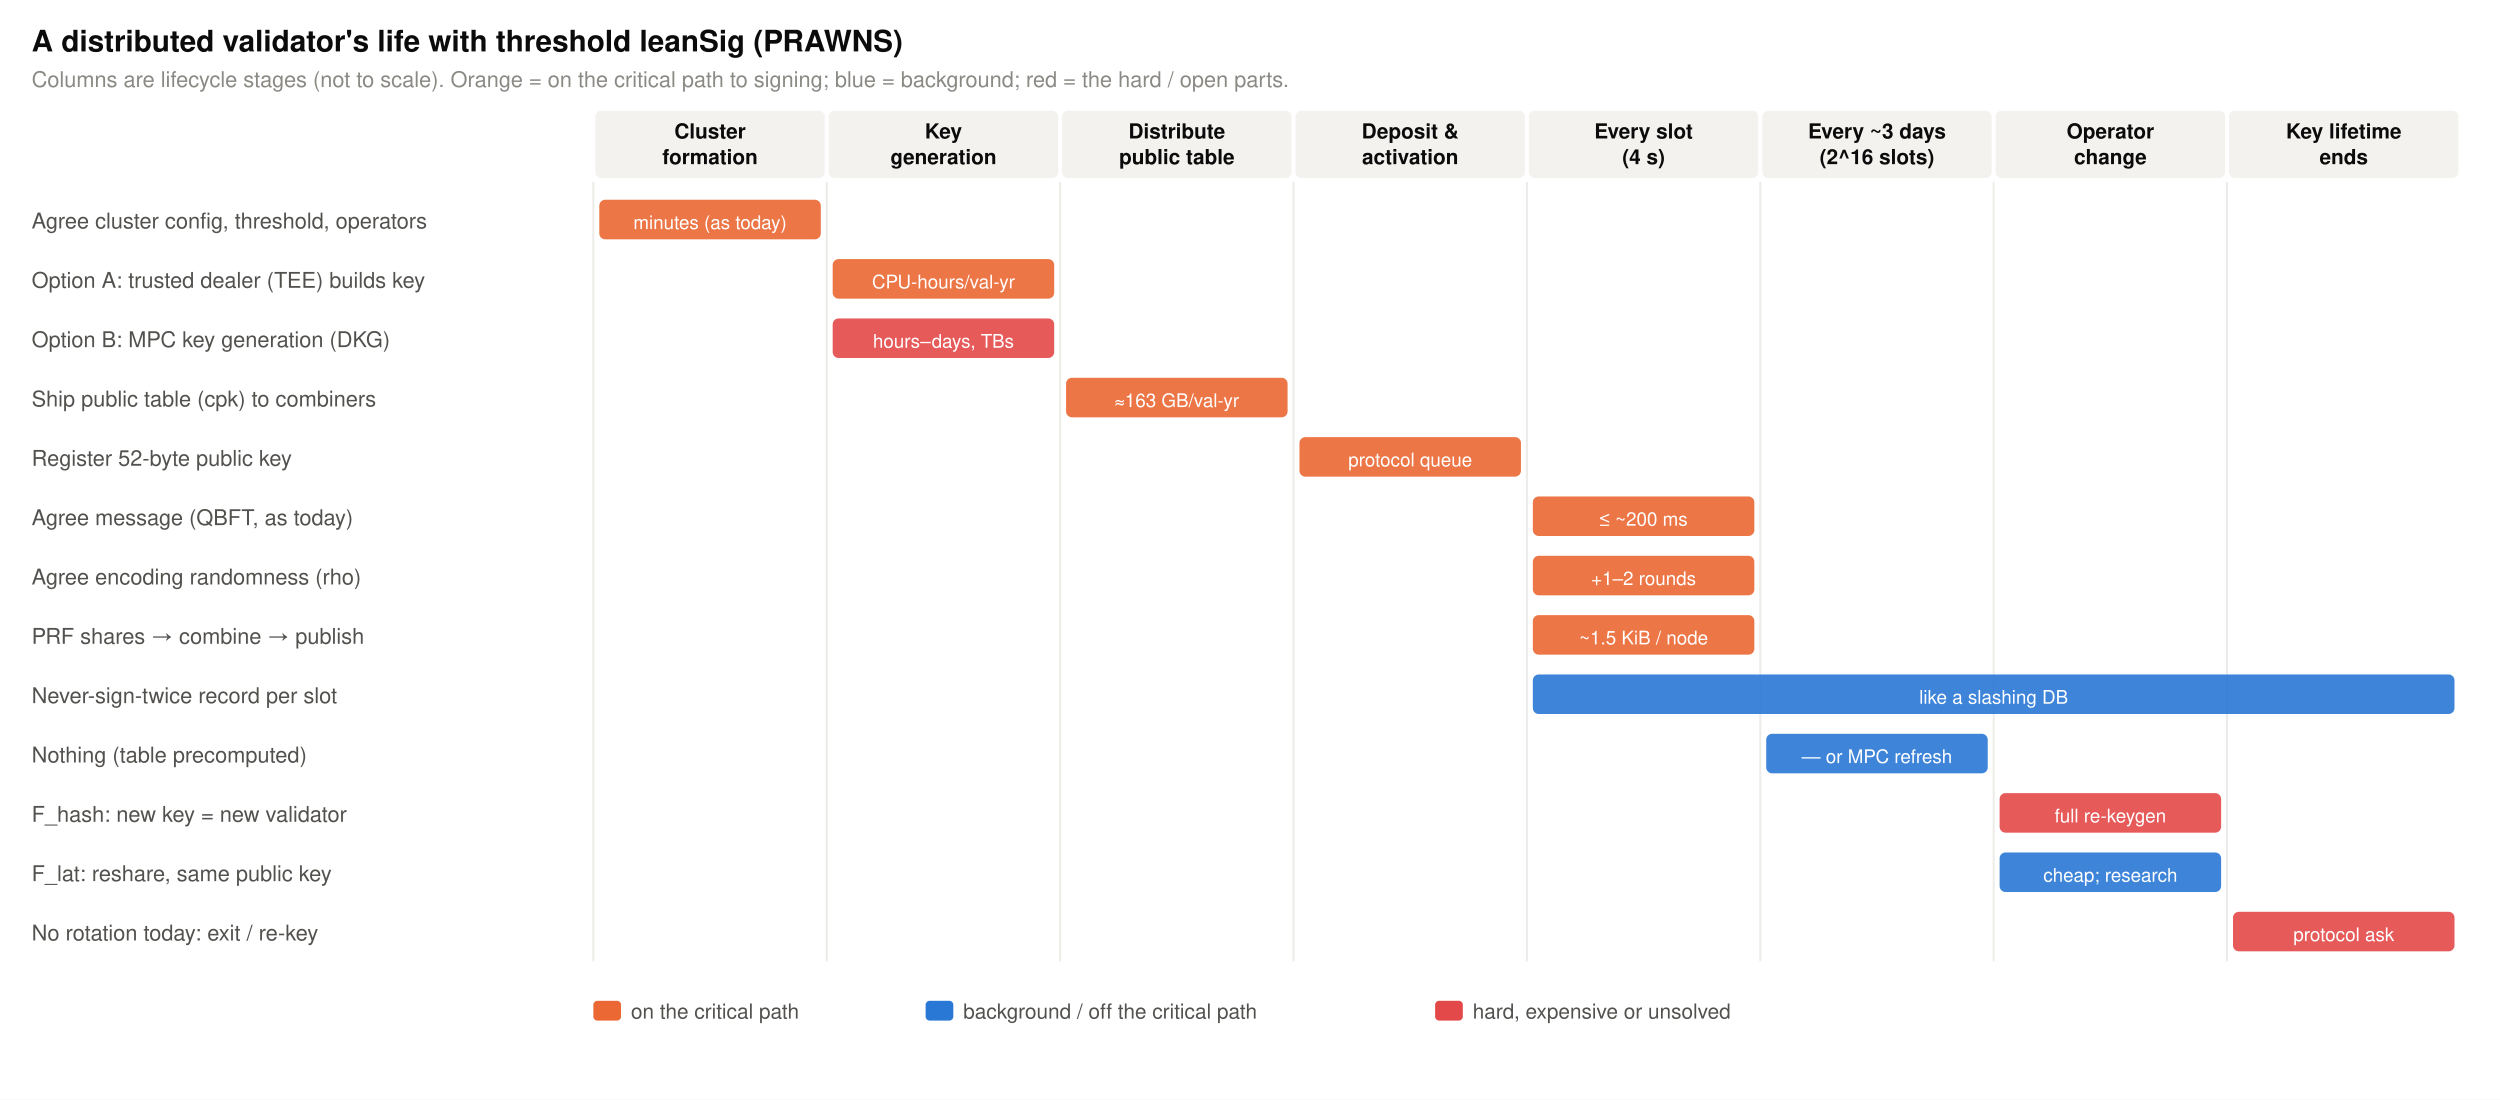
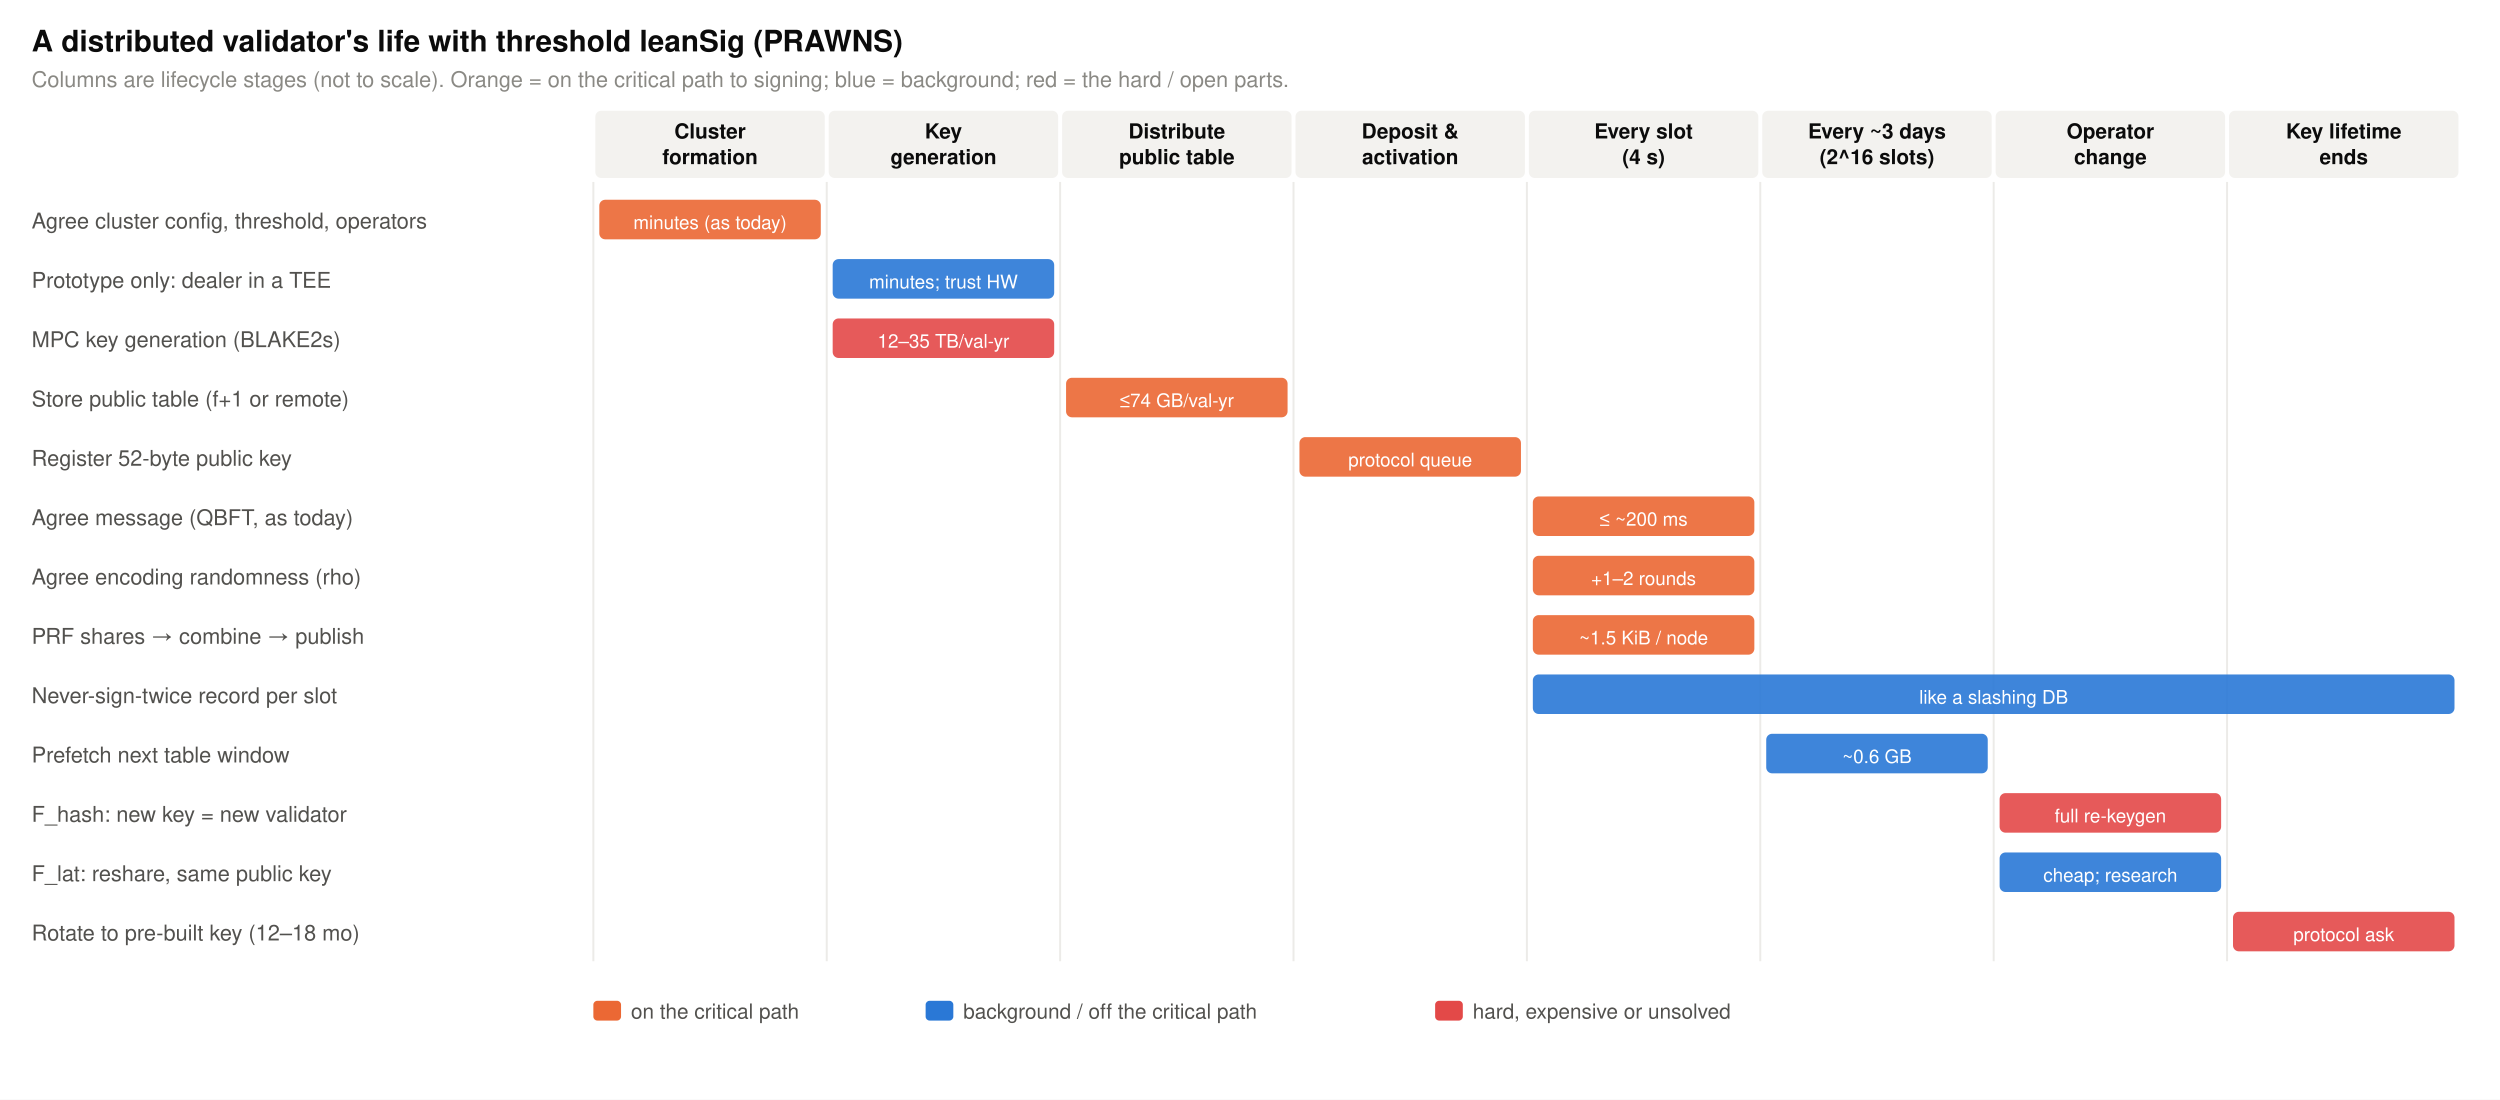
<svg xmlns="http://www.w3.org/2000/svg" width="1264" height="556" viewBox="0 0 1264 556" font-family="Helvetica, Arial, sans-serif">
  <rect x="0" y="0" width="1264" height="556" fill="#ffffff" />
  <text x="16.0" y="26.0" font-size="15" fill="#0b0b0b" text-anchor="start" font-weight="bold">A distributed validator's life with threshold leanSig (PRAWNS)</text>
  <text x="16.0" y="44.0" font-size="11" fill="#8a8984" text-anchor="start" font-weight="normal">Columns are lifecycle stages (not to scale). Orange = on the critical path to signing; blue = background; red = the hard / open parts.</text>
  <rect x="301.0" y="56.0" width="116.0" height="34.0" rx="3" fill="#f3f2ef" fill-opacity="1.0" />
  <text x="359.0" y="70.0" font-size="10.5" fill="#0b0b0b" text-anchor="middle" font-weight="bold">Cluster</text>
  <text x="359.0" y="83.0" font-size="10.5" fill="#0b0b0b" text-anchor="middle" font-weight="bold">formation</text>
  <line x1="300.0" y1="92.0" x2="300.0" y2="486.0" stroke="#ecebe8" stroke-width="1" />
  <rect x="419.0" y="56.0" width="116.0" height="34.0" rx="3" fill="#f3f2ef" fill-opacity="1.0" />
  <text x="477.0" y="70.0" font-size="10.5" fill="#0b0b0b" text-anchor="middle" font-weight="bold">Key</text>
  <text x="477.0" y="83.0" font-size="10.5" fill="#0b0b0b" text-anchor="middle" font-weight="bold">generation</text>
  <line x1="418.0" y1="92.0" x2="418.0" y2="486.0" stroke="#ecebe8" stroke-width="1" />
  <rect x="537.0" y="56.0" width="116.0" height="34.0" rx="3" fill="#f3f2ef" fill-opacity="1.0" />
  <text x="595.0" y="70.0" font-size="10.5" fill="#0b0b0b" text-anchor="middle" font-weight="bold">Distribute</text>
  <text x="595.0" y="83.0" font-size="10.5" fill="#0b0b0b" text-anchor="middle" font-weight="bold">public table</text>
  <line x1="536.0" y1="92.0" x2="536.0" y2="486.0" stroke="#ecebe8" stroke-width="1" />
  <rect x="655.0" y="56.0" width="116.0" height="34.0" rx="3" fill="#f3f2ef" fill-opacity="1.0" />
  <text x="713.0" y="70.0" font-size="10.5" fill="#0b0b0b" text-anchor="middle" font-weight="bold">Deposit &amp;</text>
  <text x="713.0" y="83.0" font-size="10.5" fill="#0b0b0b" text-anchor="middle" font-weight="bold">activation</text>
  <line x1="654.0" y1="92.0" x2="654.0" y2="486.0" stroke="#ecebe8" stroke-width="1" />
  <rect x="773.0" y="56.0" width="116.0" height="34.0" rx="3" fill="#f3f2ef" fill-opacity="1.0" />
  <text x="831.0" y="70.0" font-size="10.5" fill="#0b0b0b" text-anchor="middle" font-weight="bold">Every slot</text>
  <text x="831.0" y="83.0" font-size="10.5" fill="#0b0b0b" text-anchor="middle" font-weight="bold">(4 s)</text>
  <line x1="772.0" y1="92.0" x2="772.0" y2="486.0" stroke="#ecebe8" stroke-width="1" />
  <rect x="891.0" y="56.0" width="116.0" height="34.0" rx="3" fill="#f3f2ef" fill-opacity="1.0" />
  <text x="949.0" y="70.0" font-size="10.5" fill="#0b0b0b" text-anchor="middle" font-weight="bold">Every ~3 days</text>
  <text x="949.0" y="83.0" font-size="10.5" fill="#0b0b0b" text-anchor="middle" font-weight="bold">(2^16 slots)</text>
  <line x1="890.0" y1="92.0" x2="890.0" y2="486.0" stroke="#ecebe8" stroke-width="1" />
  <rect x="1009.0" y="56.0" width="116.0" height="34.0" rx="3" fill="#f3f2ef" fill-opacity="1.0" />
  <text x="1067.0" y="70.0" font-size="10.5" fill="#0b0b0b" text-anchor="middle" font-weight="bold">Operator</text>
  <text x="1067.0" y="83.0" font-size="10.5" fill="#0b0b0b" text-anchor="middle" font-weight="bold">change</text>
  <line x1="1008.0" y1="92.0" x2="1008.0" y2="486.0" stroke="#ecebe8" stroke-width="1" />
  <rect x="1127.0" y="56.0" width="116.0" height="34.0" rx="3" fill="#f3f2ef" fill-opacity="1.0" />
  <text x="1185.0" y="70.0" font-size="10.5" fill="#0b0b0b" text-anchor="middle" font-weight="bold">Key lifetime</text>
  <text x="1185.0" y="83.0" font-size="10.5" fill="#0b0b0b" text-anchor="middle" font-weight="bold">ends</text>
  <line x1="1126.0" y1="92.0" x2="1126.0" y2="486.0" stroke="#ecebe8" stroke-width="1" />
  <text x="16.0" y="115.5" font-size="11" fill="#52514e" text-anchor="start" font-weight="normal">Agree cluster config, threshold, operators</text>
  <rect x="303.0" y="101.0" width="112.0" height="20.0" rx="3" fill="#eb6834" fill-opacity="0.9" />
  <text x="359.0" y="115.8" font-size="9.5" fill="#ffffff" text-anchor="middle" font-weight="normal">minutes (as today)</text>
-   <text x="16.0" y="145.5" font-size="11" fill="#52514e" text-anchor="start" font-weight="normal">Option A: trusted dealer (TEE) builds key</text>
-   <rect x="421.0" y="131.0" width="112.0" height="20.0" rx="3" fill="#eb6834" fill-opacity="0.9" />
-   <text x="477.0" y="145.8" font-size="9.5" fill="#ffffff" text-anchor="middle" font-weight="normal">CPU-hours/val-yr</text>
-   <text x="16.0" y="175.5" font-size="11" fill="#52514e" text-anchor="start" font-weight="normal">Option B: MPC key generation (DKG)</text>
+   <text x="16.0" y="145.5" font-size="11" fill="#52514e" text-anchor="start" font-weight="normal">Prototype only: dealer in a TEE</text>
+   <rect x="421.0" y="131.0" width="112.0" height="20.0" rx="3" fill="#2a78d6" fill-opacity="0.9" />
+   <text x="477.0" y="145.8" font-size="9.5" fill="#ffffff" text-anchor="middle" font-weight="normal">minutes; trust HW</text>
+   <text x="16.0" y="175.5" font-size="11" fill="#52514e" text-anchor="start" font-weight="normal">MPC key generation (BLAKE2s)</text>
  <rect x="421.0" y="161.0" width="112.0" height="20.0" rx="3" fill="#e34948" fill-opacity="0.9" />
-   <text x="477.0" y="175.8" font-size="9.5" fill="#ffffff" text-anchor="middle" font-weight="normal">hours–days, TBs</text>
-   <text x="16.0" y="205.5" font-size="11" fill="#52514e" text-anchor="start" font-weight="normal">Ship public table (cpk) to combiners</text>
+   <text x="477.0" y="175.8" font-size="9.5" fill="#ffffff" text-anchor="middle" font-weight="normal">12–35 TB/val-yr</text>
+   <text x="16.0" y="205.5" font-size="11" fill="#52514e" text-anchor="start" font-weight="normal">Store public table (f+1 or remote)</text>
  <rect x="539.0" y="191.0" width="112.0" height="20.0" rx="3" fill="#eb6834" fill-opacity="0.9" />
-   <text x="595.0" y="205.8" font-size="9.5" fill="#ffffff" text-anchor="middle" font-weight="normal">≈163 GB/val-yr</text>
+   <text x="595.0" y="205.8" font-size="9.5" fill="#ffffff" text-anchor="middle" font-weight="normal">≤74 GB/val-yr</text>
  <text x="16.0" y="235.5" font-size="11" fill="#52514e" text-anchor="start" font-weight="normal">Register 52-byte public key</text>
  <rect x="657.0" y="221.0" width="112.0" height="20.0" rx="3" fill="#eb6834" fill-opacity="0.9" />
  <text x="713.0" y="235.8" font-size="9.5" fill="#ffffff" text-anchor="middle" font-weight="normal">protocol queue</text>
  <text x="16.0" y="265.5" font-size="11" fill="#52514e" text-anchor="start" font-weight="normal">Agree message (QBFT, as today)</text>
  <rect x="775.0" y="251.0" width="112.0" height="20.0" rx="3" fill="#eb6834" fill-opacity="0.9" />
  <text x="831.0" y="265.8" font-size="9.5" fill="#ffffff" text-anchor="middle" font-weight="normal">≤ ~200 ms</text>
  <text x="16.0" y="295.5" font-size="11" fill="#52514e" text-anchor="start" font-weight="normal">Agree encoding randomness (rho)</text>
  <rect x="775.0" y="281.0" width="112.0" height="20.0" rx="3" fill="#eb6834" fill-opacity="0.9" />
  <text x="831.0" y="295.8" font-size="9.5" fill="#ffffff" text-anchor="middle" font-weight="normal">+1–2 rounds</text>
  <text x="16.0" y="325.5" font-size="11" fill="#52514e" text-anchor="start" font-weight="normal">PRF shares → combine → publish</text>
  <rect x="775.0" y="311.0" width="112.0" height="20.0" rx="3" fill="#eb6834" fill-opacity="0.9" />
  <text x="831.0" y="325.8" font-size="9.5" fill="#ffffff" text-anchor="middle" font-weight="normal">~1.5 KiB / node</text>
  <text x="16.0" y="355.5" font-size="11" fill="#52514e" text-anchor="start" font-weight="normal">Never-sign-twice record per slot</text>
  <rect x="775.0" y="341.0" width="466.0" height="20.0" rx="3" fill="#2a78d6" fill-opacity="0.9" />
  <text x="1008.0" y="355.8" font-size="9.5" fill="#ffffff" text-anchor="middle" font-weight="normal">like a slashing DB</text>
-   <text x="16.0" y="385.5" font-size="11" fill="#52514e" text-anchor="start" font-weight="normal">Nothing (table precomputed)</text>
+   <text x="16.0" y="385.5" font-size="11" fill="#52514e" text-anchor="start" font-weight="normal">Prefetch next table window</text>
  <rect x="893.0" y="371.0" width="112.0" height="20.0" rx="3" fill="#2a78d6" fill-opacity="0.9" />
-   <text x="949.0" y="385.8" font-size="9.5" fill="#ffffff" text-anchor="middle" font-weight="normal">—  or MPC refresh</text>
+   <text x="949.0" y="385.8" font-size="9.5" fill="#ffffff" text-anchor="middle" font-weight="normal">~0.6 GB</text>
  <text x="16.0" y="415.5" font-size="11" fill="#52514e" text-anchor="start" font-weight="normal">F_hash: new key = new validator</text>
  <rect x="1011.0" y="401.0" width="112.0" height="20.0" rx="3" fill="#e34948" fill-opacity="0.9" />
  <text x="1067.0" y="415.8" font-size="9.5" fill="#ffffff" text-anchor="middle" font-weight="normal">full re-keygen</text>
  <text x="16.0" y="445.5" font-size="11" fill="#52514e" text-anchor="start" font-weight="normal">F_lat: reshare, same public key</text>
  <rect x="1011.0" y="431.0" width="112.0" height="20.0" rx="3" fill="#2a78d6" fill-opacity="0.9" />
  <text x="1067.0" y="445.8" font-size="9.5" fill="#ffffff" text-anchor="middle" font-weight="normal">cheap; research</text>
-   <text x="16.0" y="475.5" font-size="11" fill="#52514e" text-anchor="start" font-weight="normal">No rotation today: exit / re-key</text>
+   <text x="16.0" y="475.5" font-size="11" fill="#52514e" text-anchor="start" font-weight="normal">Rotate to pre-built key (12–18 mo)</text>
  <rect x="1129.0" y="461.0" width="112.0" height="20.0" rx="3" fill="#e34948" fill-opacity="0.9" />
  <text x="1185.0" y="475.8" font-size="9.5" fill="#ffffff" text-anchor="middle" font-weight="normal">protocol ask</text>
  <rect x="300.0" y="506.0" width="14.0" height="10.0" rx="2" fill="#eb6834" fill-opacity="1.0" />
  <text x="319.0" y="515.0" font-size="10.5" fill="#52514e" text-anchor="start" font-weight="normal">on the critical path</text>
  <rect x="468.0" y="506.0" width="14.0" height="10.0" rx="2" fill="#2a78d6" fill-opacity="1.0" />
  <text x="487.0" y="515.0" font-size="10.5" fill="#52514e" text-anchor="start" font-weight="normal">background / off the critical path</text>
  <rect x="725.6" y="506.0" width="14.0" height="10.0" rx="2" fill="#e34948" fill-opacity="1.0" />
  <text x="744.6" y="515.0" font-size="10.5" fill="#52514e" text-anchor="start" font-weight="normal">hard, expensive or unsolved</text>
</svg>
